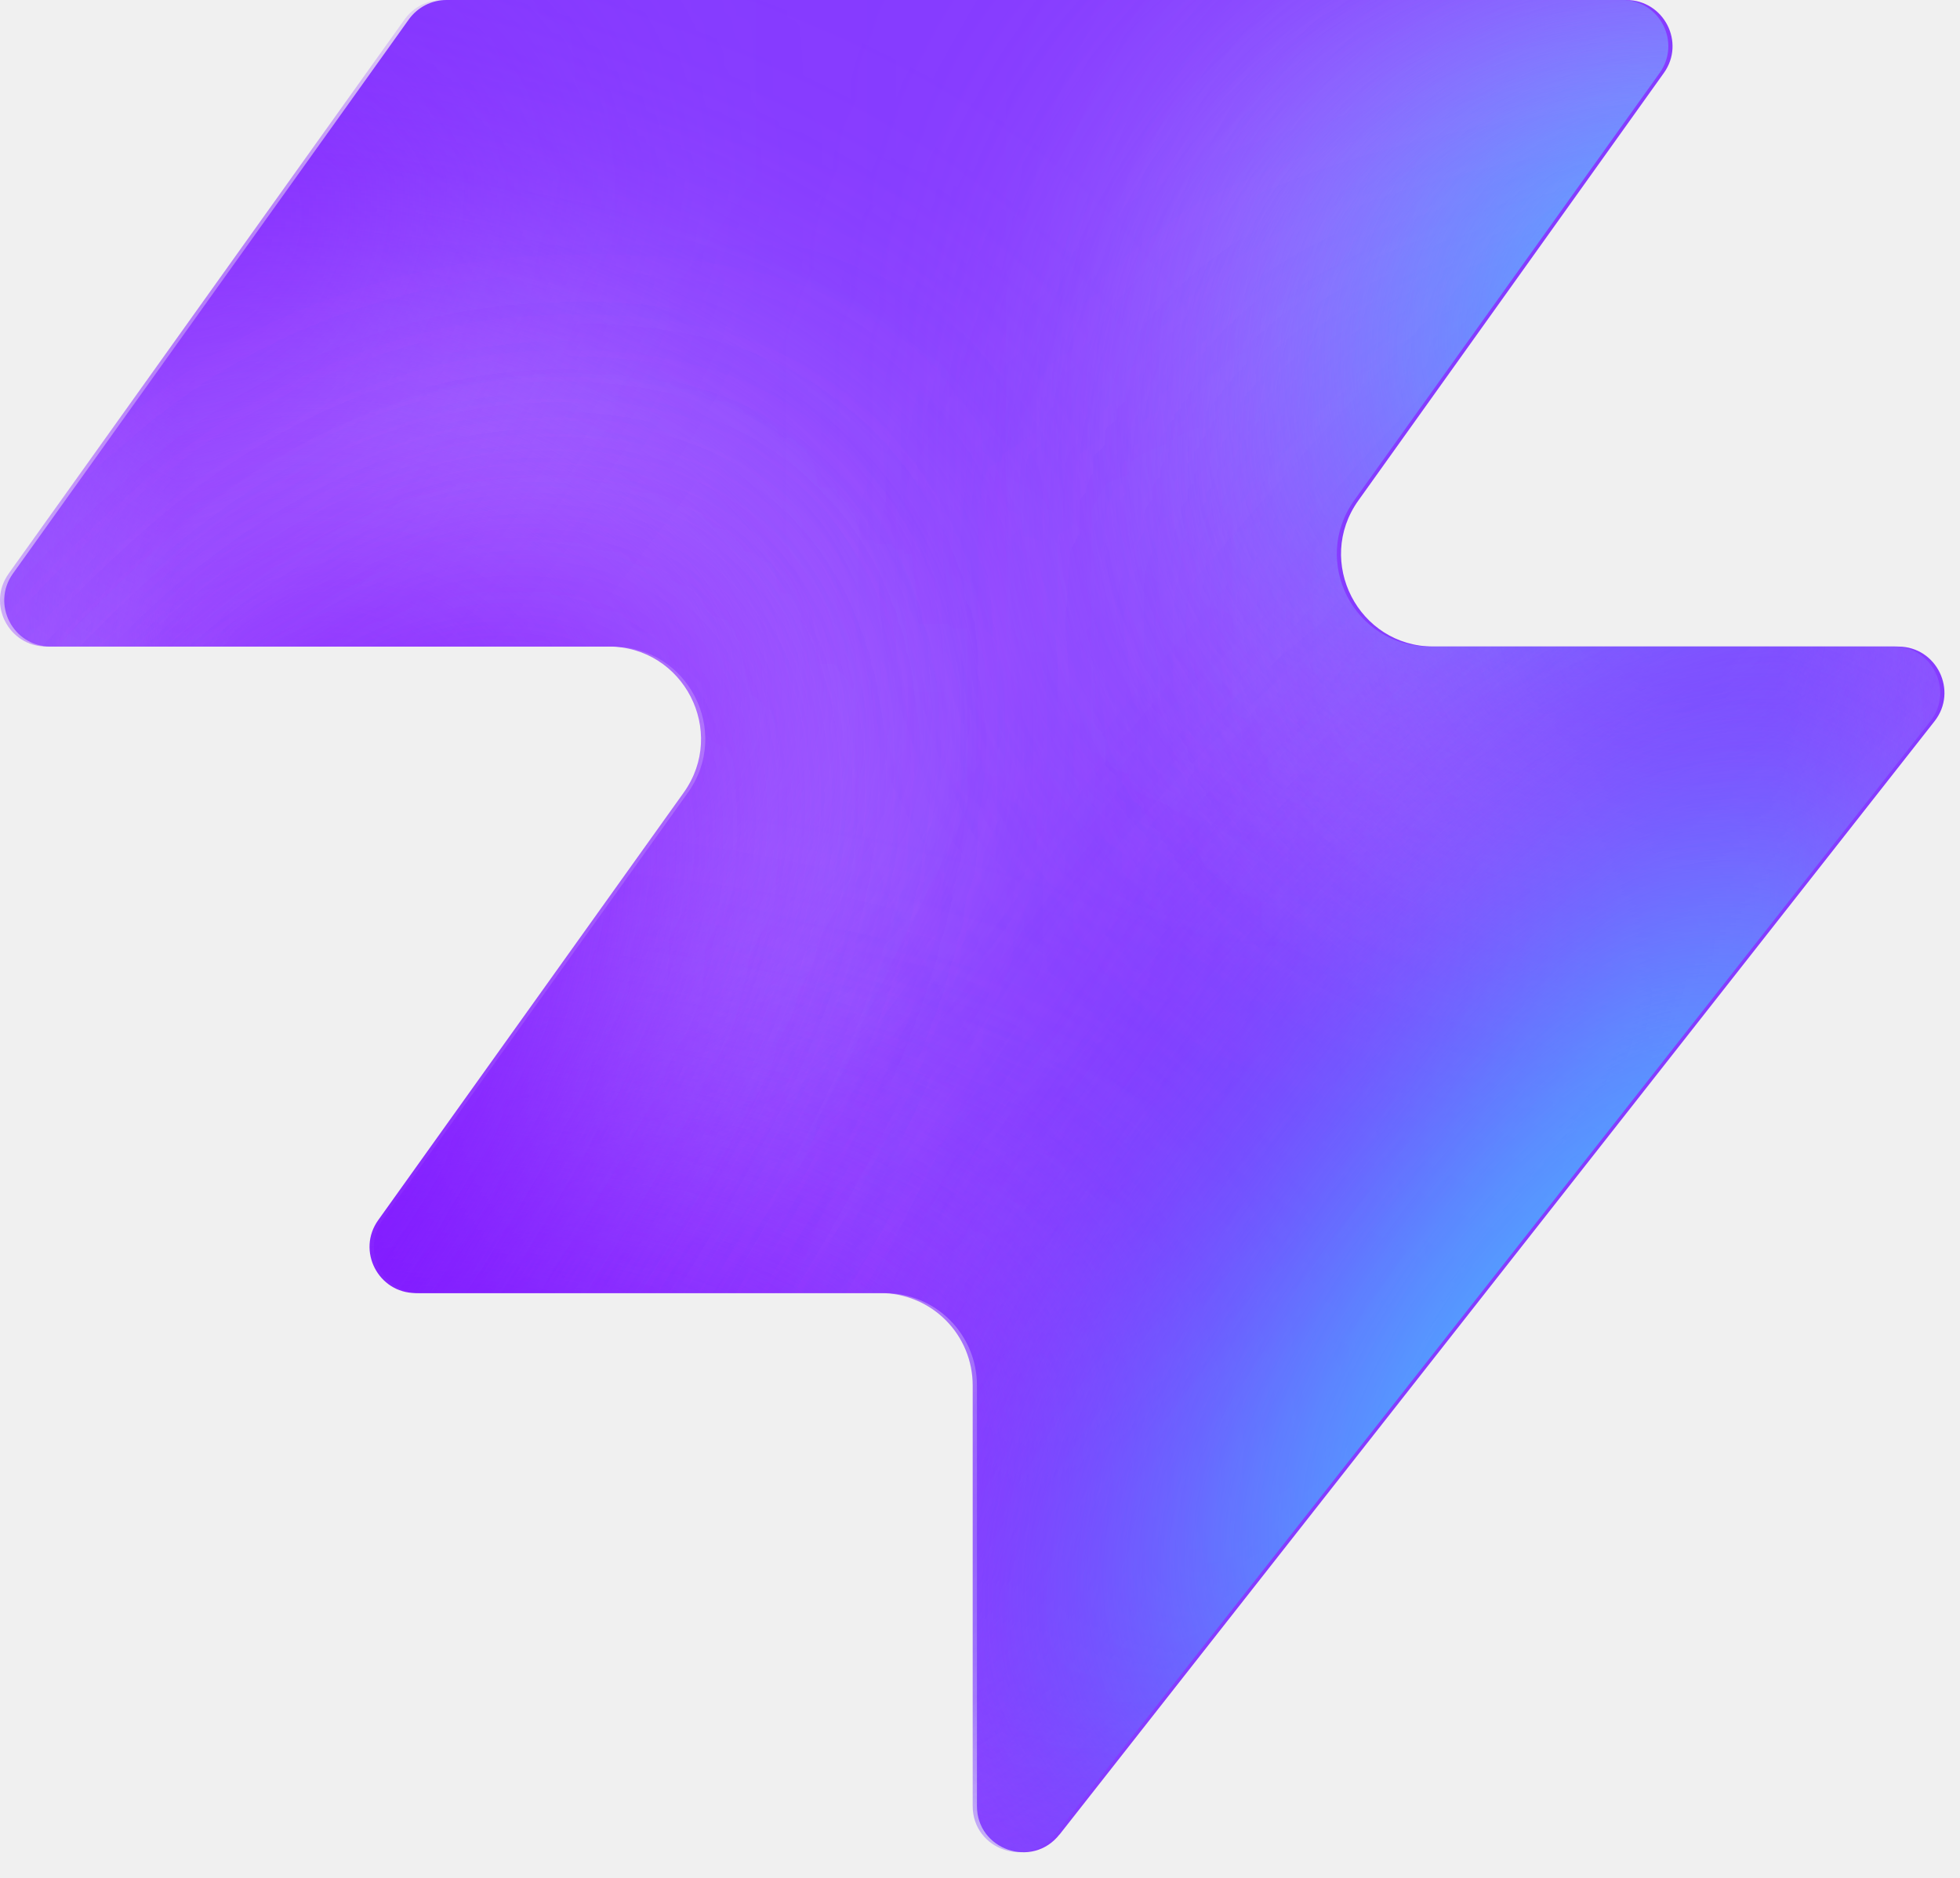
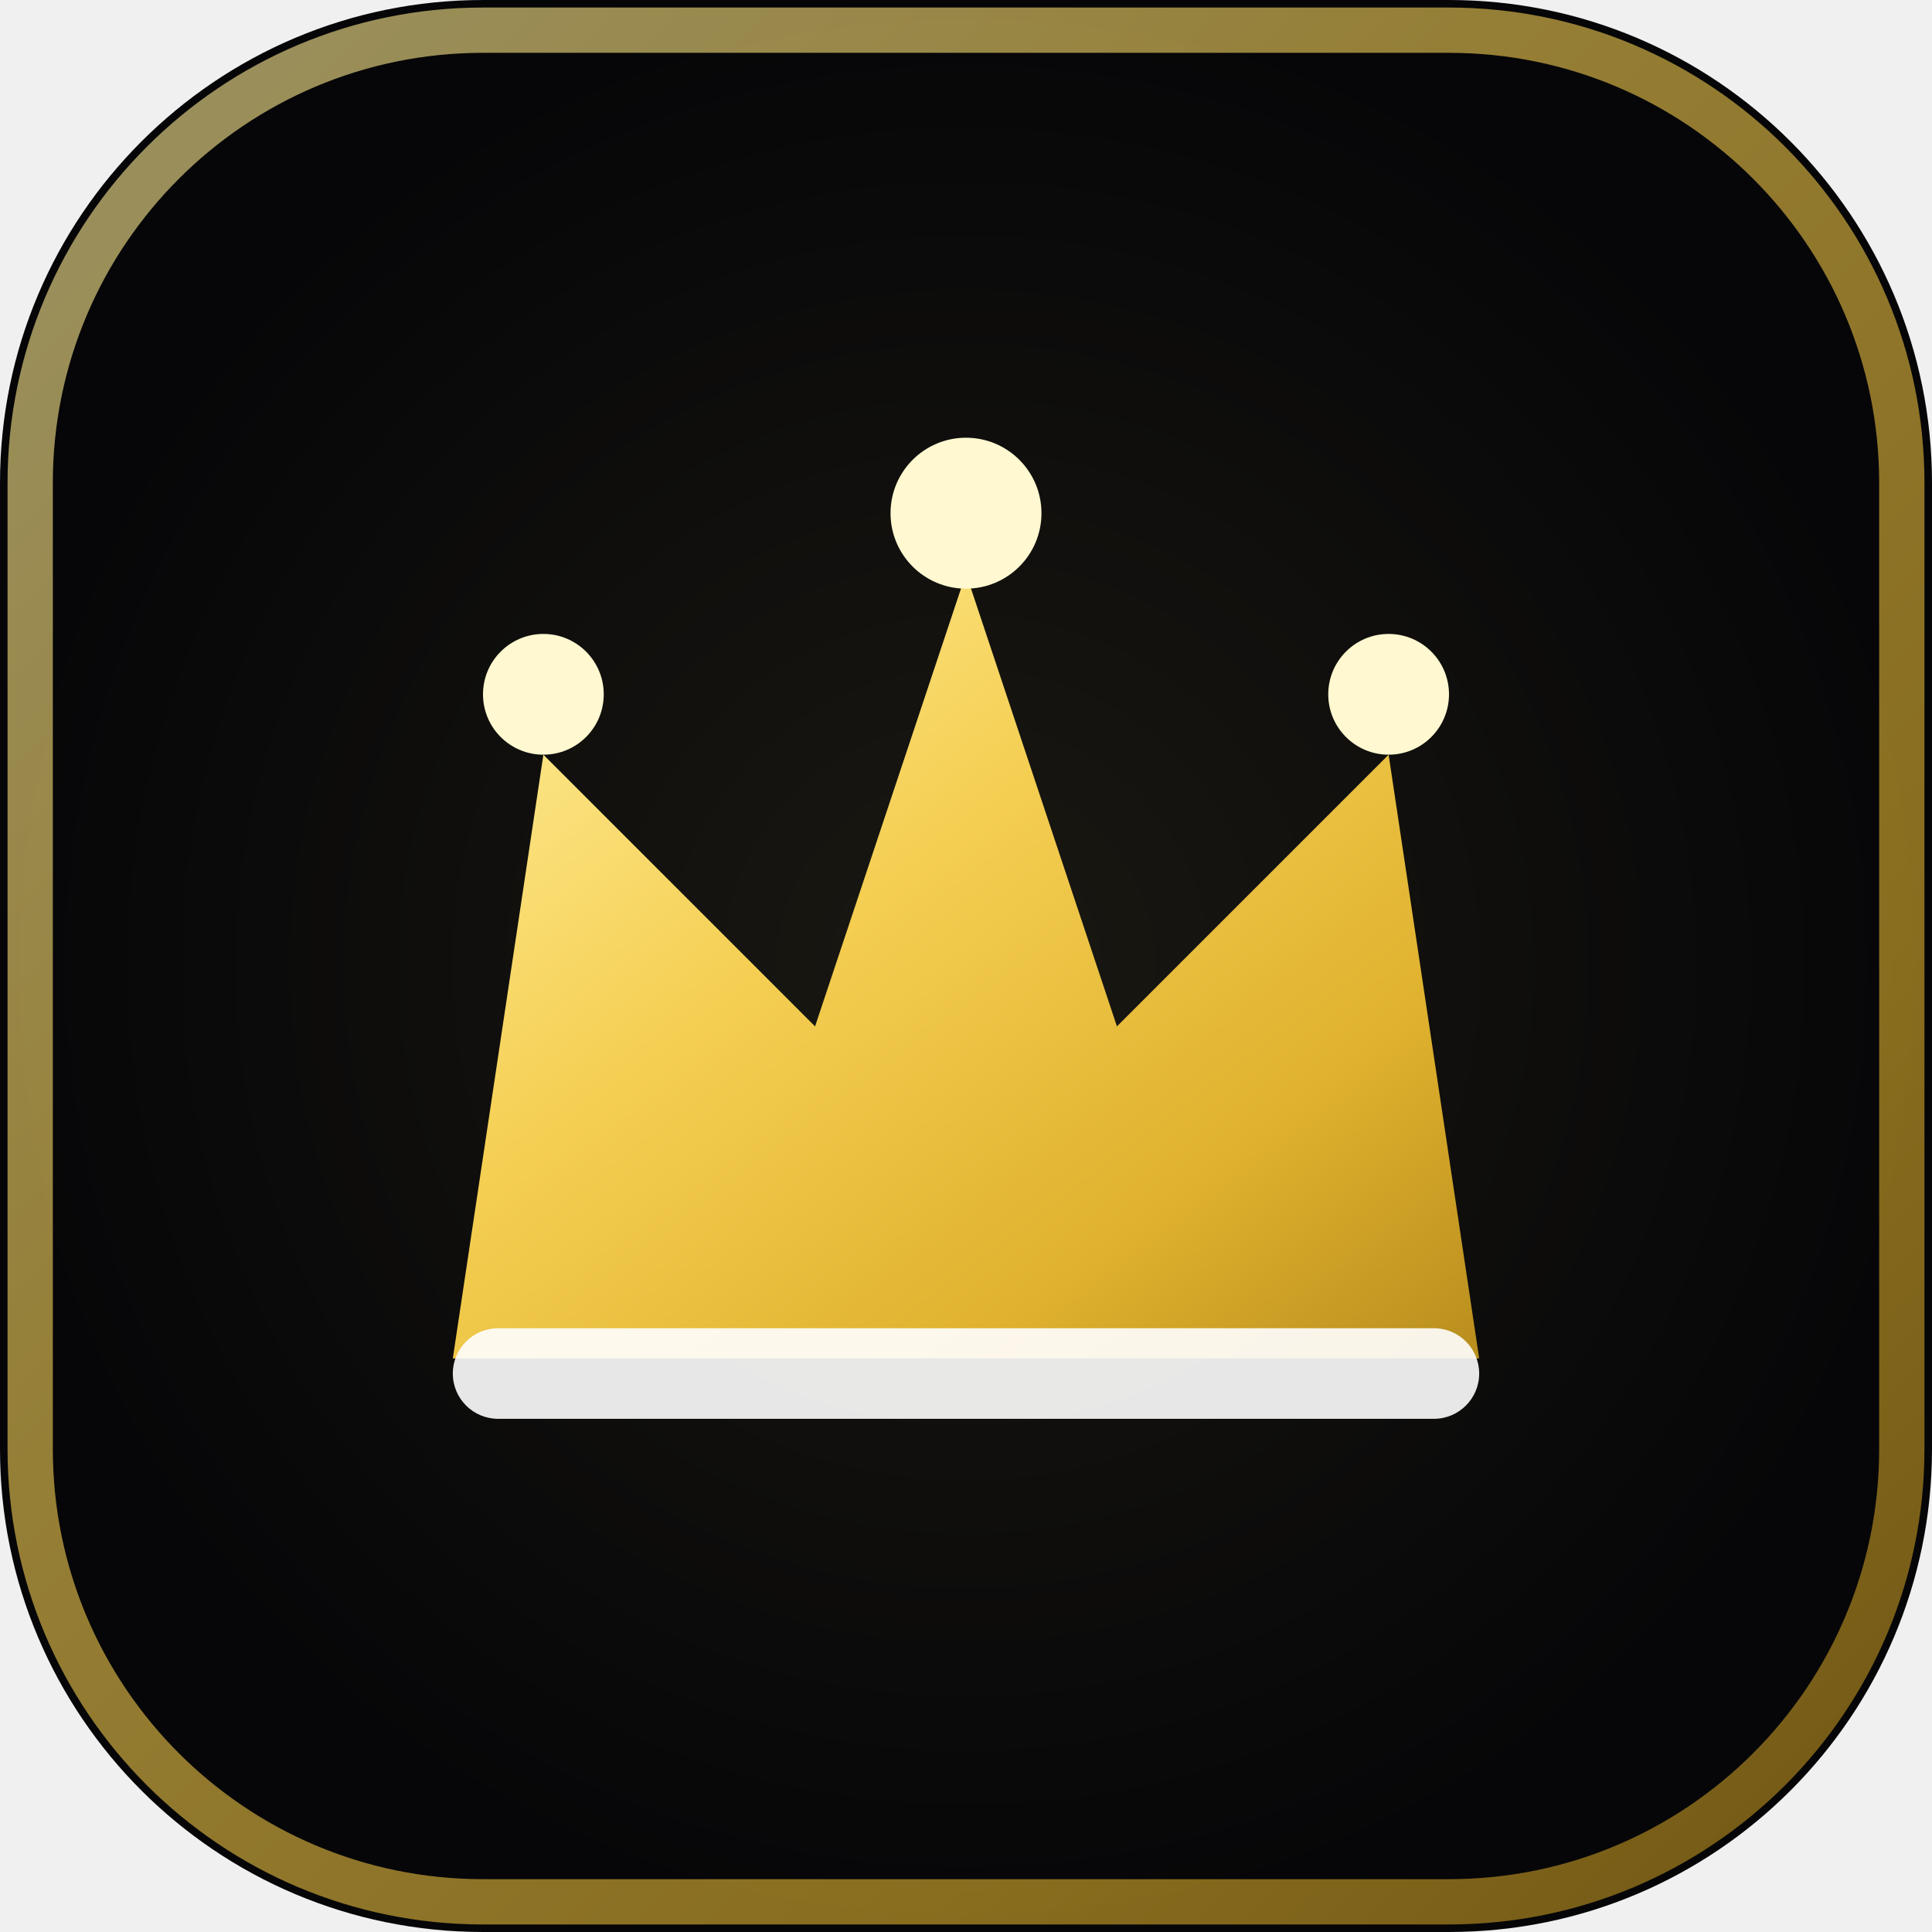
- <svg xmlns="http://www.w3.org/2000/svg" width="48" height="46" fill="none" viewBox="0 0 48 46">
-   <path fill="#863bff" d="M25.946 44.938c-.664.845-2.021.375-2.021-.698V33.937a2.26 2.26 0 0 0-2.262-2.262H10.287c-.92 0-1.456-1.04-.92-1.788l7.48-10.471c1.07-1.497 0-3.578-1.842-3.578H1.237c-.92 0-1.456-1.04-.92-1.788L10.013.474c.214-.297.556-.474.92-.474h28.894c.92 0 1.456 1.04.92 1.788l-7.48 10.471c-1.07 1.498 0 3.579 1.842 3.579h11.377c.943 0 1.473 1.088.89 1.83L25.947 44.94z" style="fill:#863bff;fill:color(display-p3 .525 .23 1);fill-opacity:1" />
-   <mask id="a" width="48" height="46" x="0" y="0" maskUnits="userSpaceOnUse" style="mask-type:alpha">
-     <path fill="#000" d="M25.842 44.938c-.664.844-2.021.375-2.021-.698V33.937a2.26 2.26 0 0 0-2.262-2.262H10.183c-.92 0-1.456-1.04-.92-1.788l7.48-10.471c1.07-1.498 0-3.579-1.842-3.579H1.133c-.92 0-1.456-1.04-.92-1.787L9.91.473c.214-.297.556-.474.92-.474h28.894c.92 0 1.456 1.04.92 1.788l-7.48 10.471c-1.07 1.498 0 3.578 1.842 3.578h11.377c.943 0 1.473 1.088.89 1.832L25.843 44.94z" style="fill:#000;fill-opacity:1" />
-   </mask>
-   <g mask="url(#a)">
-     <g filter="url(#b)">
-       <ellipse cx="5.508" cy="14.704" fill="#ede6ff" rx="5.508" ry="14.704" style="fill:#ede6ff;fill:color(display-p3 .927 .903 1);fill-opacity:1" transform="matrix(.00324 1 1 -.00324 -4.47 31.516)" />
-     </g>
-     <g filter="url(#c)">
-       <ellipse cx="10.399" cy="29.851" fill="#ede6ff" rx="10.399" ry="29.851" style="fill:#ede6ff;fill:color(display-p3 .927 .903 1);fill-opacity:1" transform="matrix(.00324 1 1 -.00324 -39.328 7.883)" />
-     </g>
-     <g filter="url(#d)">
-       <ellipse cx="5.508" cy="30.487" fill="#7e14ff" rx="5.508" ry="30.487" style="fill:#7e14ff;fill:color(display-p3 .492 .077 1);fill-opacity:1" transform="rotate(89.814 -25.913 -14.639)scale(1 -1)" />
-     </g>
-     <g filter="url(#e)">
-       <ellipse cx="5.508" cy="30.599" fill="#7e14ff" rx="5.508" ry="30.599" style="fill:#7e14ff;fill:color(display-p3 .492 .077 1);fill-opacity:1" transform="rotate(89.814 -32.644 -3.334)scale(1 -1)" />
-     </g>
-     <g filter="url(#f)">
-       <ellipse cx="5.508" cy="30.599" fill="#7e14ff" rx="5.508" ry="30.599" style="fill:#7e14ff;fill:color(display-p3 .492 .077 1);fill-opacity:1" transform="matrix(.00324 1 1 -.00324 -34.34 30.47)" />
-     </g>
-     <g filter="url(#g)">
-       <ellipse cx="14.072" cy="22.078" fill="#ede6ff" rx="14.072" ry="22.078" style="fill:#ede6ff;fill:color(display-p3 .927 .903 1);fill-opacity:1" transform="rotate(93.35 24.506 48.493)scale(-1 1)" />
-     </g>
-     <g filter="url(#h)">
-       <ellipse cx="3.47" cy="21.501" fill="#7e14ff" rx="3.47" ry="21.501" style="fill:#7e14ff;fill:color(display-p3 .492 .077 1);fill-opacity:1" transform="rotate(89.009 28.708 47.59)scale(-1 1)" />
-     </g>
-     <g filter="url(#i)">
-       <ellipse cx="3.47" cy="21.501" fill="#7e14ff" rx="3.47" ry="21.501" style="fill:#7e14ff;fill:color(display-p3 .492 .077 1);fill-opacity:1" transform="rotate(89.009 28.708 47.59)scale(-1 1)" />
-     </g>
-     <g filter="url(#j)">
-       <ellipse cx=".387" cy="8.972" fill="#7e14ff" rx="4.407" ry="29.108" style="fill:#7e14ff;fill:color(display-p3 .492 .077 1);fill-opacity:1" transform="rotate(39.51 .387 8.972)" />
-     </g>
-     <g filter="url(#k)">
-       <ellipse cx="47.523" cy="-6.092" fill="#7e14ff" rx="4.407" ry="29.108" style="fill:#7e14ff;fill:color(display-p3 .492 .077 1);fill-opacity:1" transform="rotate(37.892 47.523 -6.092)" />
-     </g>
-     <g filter="url(#l)">
-       <ellipse cx="41.412" cy="6.333" fill="#47bfff" rx="5.971" ry="9.665" style="fill:#47bfff;fill:color(display-p3 .28 .748 1);fill-opacity:1" transform="rotate(37.892 41.412 6.333)" />
-     </g>
-     <g filter="url(#m)">
-       <ellipse cx="-1.879" cy="38.332" fill="#7e14ff" rx="4.407" ry="29.108" style="fill:#7e14ff;fill:color(display-p3 .492 .077 1);fill-opacity:1" transform="rotate(37.892 -1.88 38.332)" />
-     </g>
-     <g filter="url(#n)">
-       <ellipse cx="-1.879" cy="38.332" fill="#7e14ff" rx="4.407" ry="29.108" style="fill:#7e14ff;fill:color(display-p3 .492 .077 1);fill-opacity:1" transform="rotate(37.892 -1.88 38.332)" />
-     </g>
-     <g filter="url(#o)">
-       <ellipse cx="35.651" cy="29.907" fill="#7e14ff" rx="4.407" ry="29.108" style="fill:#7e14ff;fill:color(display-p3 .492 .077 1);fill-opacity:1" transform="rotate(37.892 35.651 29.907)" />
-     </g>
-     <g filter="url(#p)">
-       <ellipse cx="38.418" cy="32.4" fill="#47bfff" rx="5.971" ry="15.297" style="fill:#47bfff;fill:color(display-p3 .28 .748 1);fill-opacity:1" transform="rotate(37.892 38.418 32.4)" />
-     </g>
-   </g>
+ <svg xmlns="http://www.w3.org/2000/svg" viewBox="0 0 64 64" fill="none">
  <defs>
-     <filter id="b" width="60.045" height="41.654" x="-19.77" y="16.149" color-interpolation-filters="sRGB" filterUnits="userSpaceOnUse">
-       <feFlood flood-opacity="0" result="BackgroundImageFix" />
-       <feBlend in="SourceGraphic" in2="BackgroundImageFix" result="shape" />
-       <feGaussianBlur result="effect1_foregroundBlur_2002_17158" stdDeviation="7.659" />
-     </filter>
-     <filter id="c" width="90.34" height="51.437" x="-54.613" y="-7.533" color-interpolation-filters="sRGB" filterUnits="userSpaceOnUse">
-       <feFlood flood-opacity="0" result="BackgroundImageFix" />
-       <feBlend in="SourceGraphic" in2="BackgroundImageFix" result="shape" />
-       <feGaussianBlur result="effect1_foregroundBlur_2002_17158" stdDeviation="7.659" />
-     </filter>
-     <filter id="d" width="79.355" height="29.4" x="-49.64" y="2.03" color-interpolation-filters="sRGB" filterUnits="userSpaceOnUse">
-       <feFlood flood-opacity="0" result="BackgroundImageFix" />
-       <feBlend in="SourceGraphic" in2="BackgroundImageFix" result="shape" />
-       <feGaussianBlur result="effect1_foregroundBlur_2002_17158" stdDeviation="4.596" />
-     </filter>
-     <filter id="e" width="79.579" height="29.4" x="-45.045" y="20.029" color-interpolation-filters="sRGB" filterUnits="userSpaceOnUse">
-       <feFlood flood-opacity="0" result="BackgroundImageFix" />
-       <feBlend in="SourceGraphic" in2="BackgroundImageFix" result="shape" />
-       <feGaussianBlur result="effect1_foregroundBlur_2002_17158" stdDeviation="4.596" />
-     </filter>
-     <filter id="f" width="79.579" height="29.4" x="-43.513" y="21.178" color-interpolation-filters="sRGB" filterUnits="userSpaceOnUse">
-       <feFlood flood-opacity="0" result="BackgroundImageFix" />
-       <feBlend in="SourceGraphic" in2="BackgroundImageFix" result="shape" />
-       <feGaussianBlur result="effect1_foregroundBlur_2002_17158" stdDeviation="4.596" />
-     </filter>
-     <filter id="g" width="74.749" height="58.852" x="15.756" y="-17.901" color-interpolation-filters="sRGB" filterUnits="userSpaceOnUse">
-       <feFlood flood-opacity="0" result="BackgroundImageFix" />
-       <feBlend in="SourceGraphic" in2="BackgroundImageFix" result="shape" />
-       <feGaussianBlur result="effect1_foregroundBlur_2002_17158" stdDeviation="7.659" />
-     </filter>
-     <filter id="h" width="61.377" height="25.362" x="23.548" y="2.284" color-interpolation-filters="sRGB" filterUnits="userSpaceOnUse">
-       <feFlood flood-opacity="0" result="BackgroundImageFix" />
-       <feBlend in="SourceGraphic" in2="BackgroundImageFix" result="shape" />
-       <feGaussianBlur result="effect1_foregroundBlur_2002_17158" stdDeviation="4.596" />
-     </filter>
-     <filter id="i" width="61.377" height="25.362" x="23.548" y="2.284" color-interpolation-filters="sRGB" filterUnits="userSpaceOnUse">
-       <feFlood flood-opacity="0" result="BackgroundImageFix" />
-       <feBlend in="SourceGraphic" in2="BackgroundImageFix" result="shape" />
-       <feGaussianBlur result="effect1_foregroundBlur_2002_17158" stdDeviation="4.596" />
-     </filter>
-     <filter id="j" width="56.045" height="63.649" x="-27.636" y="-22.853" color-interpolation-filters="sRGB" filterUnits="userSpaceOnUse">
-       <feFlood flood-opacity="0" result="BackgroundImageFix" />
-       <feBlend in="SourceGraphic" in2="BackgroundImageFix" result="shape" />
-       <feGaussianBlur result="effect1_foregroundBlur_2002_17158" stdDeviation="4.596" />
-     </filter>
-     <filter id="k" width="54.814" height="64.646" x="20.116" y="-38.415" color-interpolation-filters="sRGB" filterUnits="userSpaceOnUse">
-       <feFlood flood-opacity="0" result="BackgroundImageFix" />
-       <feBlend in="SourceGraphic" in2="BackgroundImageFix" result="shape" />
-       <feGaussianBlur result="effect1_foregroundBlur_2002_17158" stdDeviation="4.596" />
-     </filter>
-     <filter id="l" width="33.541" height="35.313" x="24.641" y="-11.323" color-interpolation-filters="sRGB" filterUnits="userSpaceOnUse">
-       <feFlood flood-opacity="0" result="BackgroundImageFix" />
-       <feBlend in="SourceGraphic" in2="BackgroundImageFix" result="shape" />
-       <feGaussianBlur result="effect1_foregroundBlur_2002_17158" stdDeviation="4.596" />
-     </filter>
-     <filter id="m" width="54.814" height="64.646" x="-29.286" y="6.009" color-interpolation-filters="sRGB" filterUnits="userSpaceOnUse">
-       <feFlood flood-opacity="0" result="BackgroundImageFix" />
-       <feBlend in="SourceGraphic" in2="BackgroundImageFix" result="shape" />
-       <feGaussianBlur result="effect1_foregroundBlur_2002_17158" stdDeviation="4.596" />
-     </filter>
-     <filter id="n" width="54.814" height="64.646" x="-29.286" y="6.009" color-interpolation-filters="sRGB" filterUnits="userSpaceOnUse">
-       <feFlood flood-opacity="0" result="BackgroundImageFix" />
-       <feBlend in="SourceGraphic" in2="BackgroundImageFix" result="shape" />
-       <feGaussianBlur result="effect1_foregroundBlur_2002_17158" stdDeviation="4.596" />
-     </filter>
-     <filter id="o" width="54.814" height="64.646" x="8.244" y="-2.416" color-interpolation-filters="sRGB" filterUnits="userSpaceOnUse">
-       <feFlood flood-opacity="0" result="BackgroundImageFix" />
-       <feBlend in="SourceGraphic" in2="BackgroundImageFix" result="shape" />
-       <feGaussianBlur result="effect1_foregroundBlur_2002_17158" stdDeviation="4.596" />
-     </filter>
-     <filter id="p" width="39.409" height="43.623" x="18.713" y="10.588" color-interpolation-filters="sRGB" filterUnits="userSpaceOnUse">
-       <feFlood flood-opacity="0" result="BackgroundImageFix" />
-       <feBlend in="SourceGraphic" in2="BackgroundImageFix" result="shape" />
-       <feGaussianBlur result="effect1_foregroundBlur_2002_17158" stdDeviation="4.596" />
-     </filter>
+     <linearGradient id="goldGrad" x1="0%" y1="0%" x2="100%" y2="100%">
+       <stop offset="0%" stop-color="#FFF0A0" />
+       <stop offset="40%" stop-color="#F5CF53" />
+       <stop offset="75%" stop-color="#DFB12E" />
+       <stop offset="100%" stop-color="#B88D1D" />
+     </linearGradient>
+     <radialGradient id="bgGrad" cx="50%" cy="50%" r="50%">
+       <stop offset="0%" stop-color="#1A1812" />
+       <stop offset="100%" stop-color="#060608" />
+     </radialGradient>
  </defs>
+   <rect width="64" height="64" rx="16" fill="url(#bgGrad)" />
+   <rect width="62" height="62" x="1" y="1" rx="15" stroke="url(#goldGrad)" stroke-width="1.5" stroke-opacity="0.6" fill="none" />
+   <path d="M15 45L18 25L27 34L32 19L37 34L46 25L49 45H15Z" fill="url(#goldGrad)" />
+   <circle cx="32" cy="17" r="2.5" fill="#FFF8D0" />
+   <circle cx="18" cy="23" r="2" fill="#FFF8D0" />
+   <circle cx="46" cy="23" r="2" fill="#FFF8D0" />
+   <rect x="15" y="44" width="34" height="3" rx="1.5" fill="#FFFFFF" fill-opacity="0.9" />
</svg>
